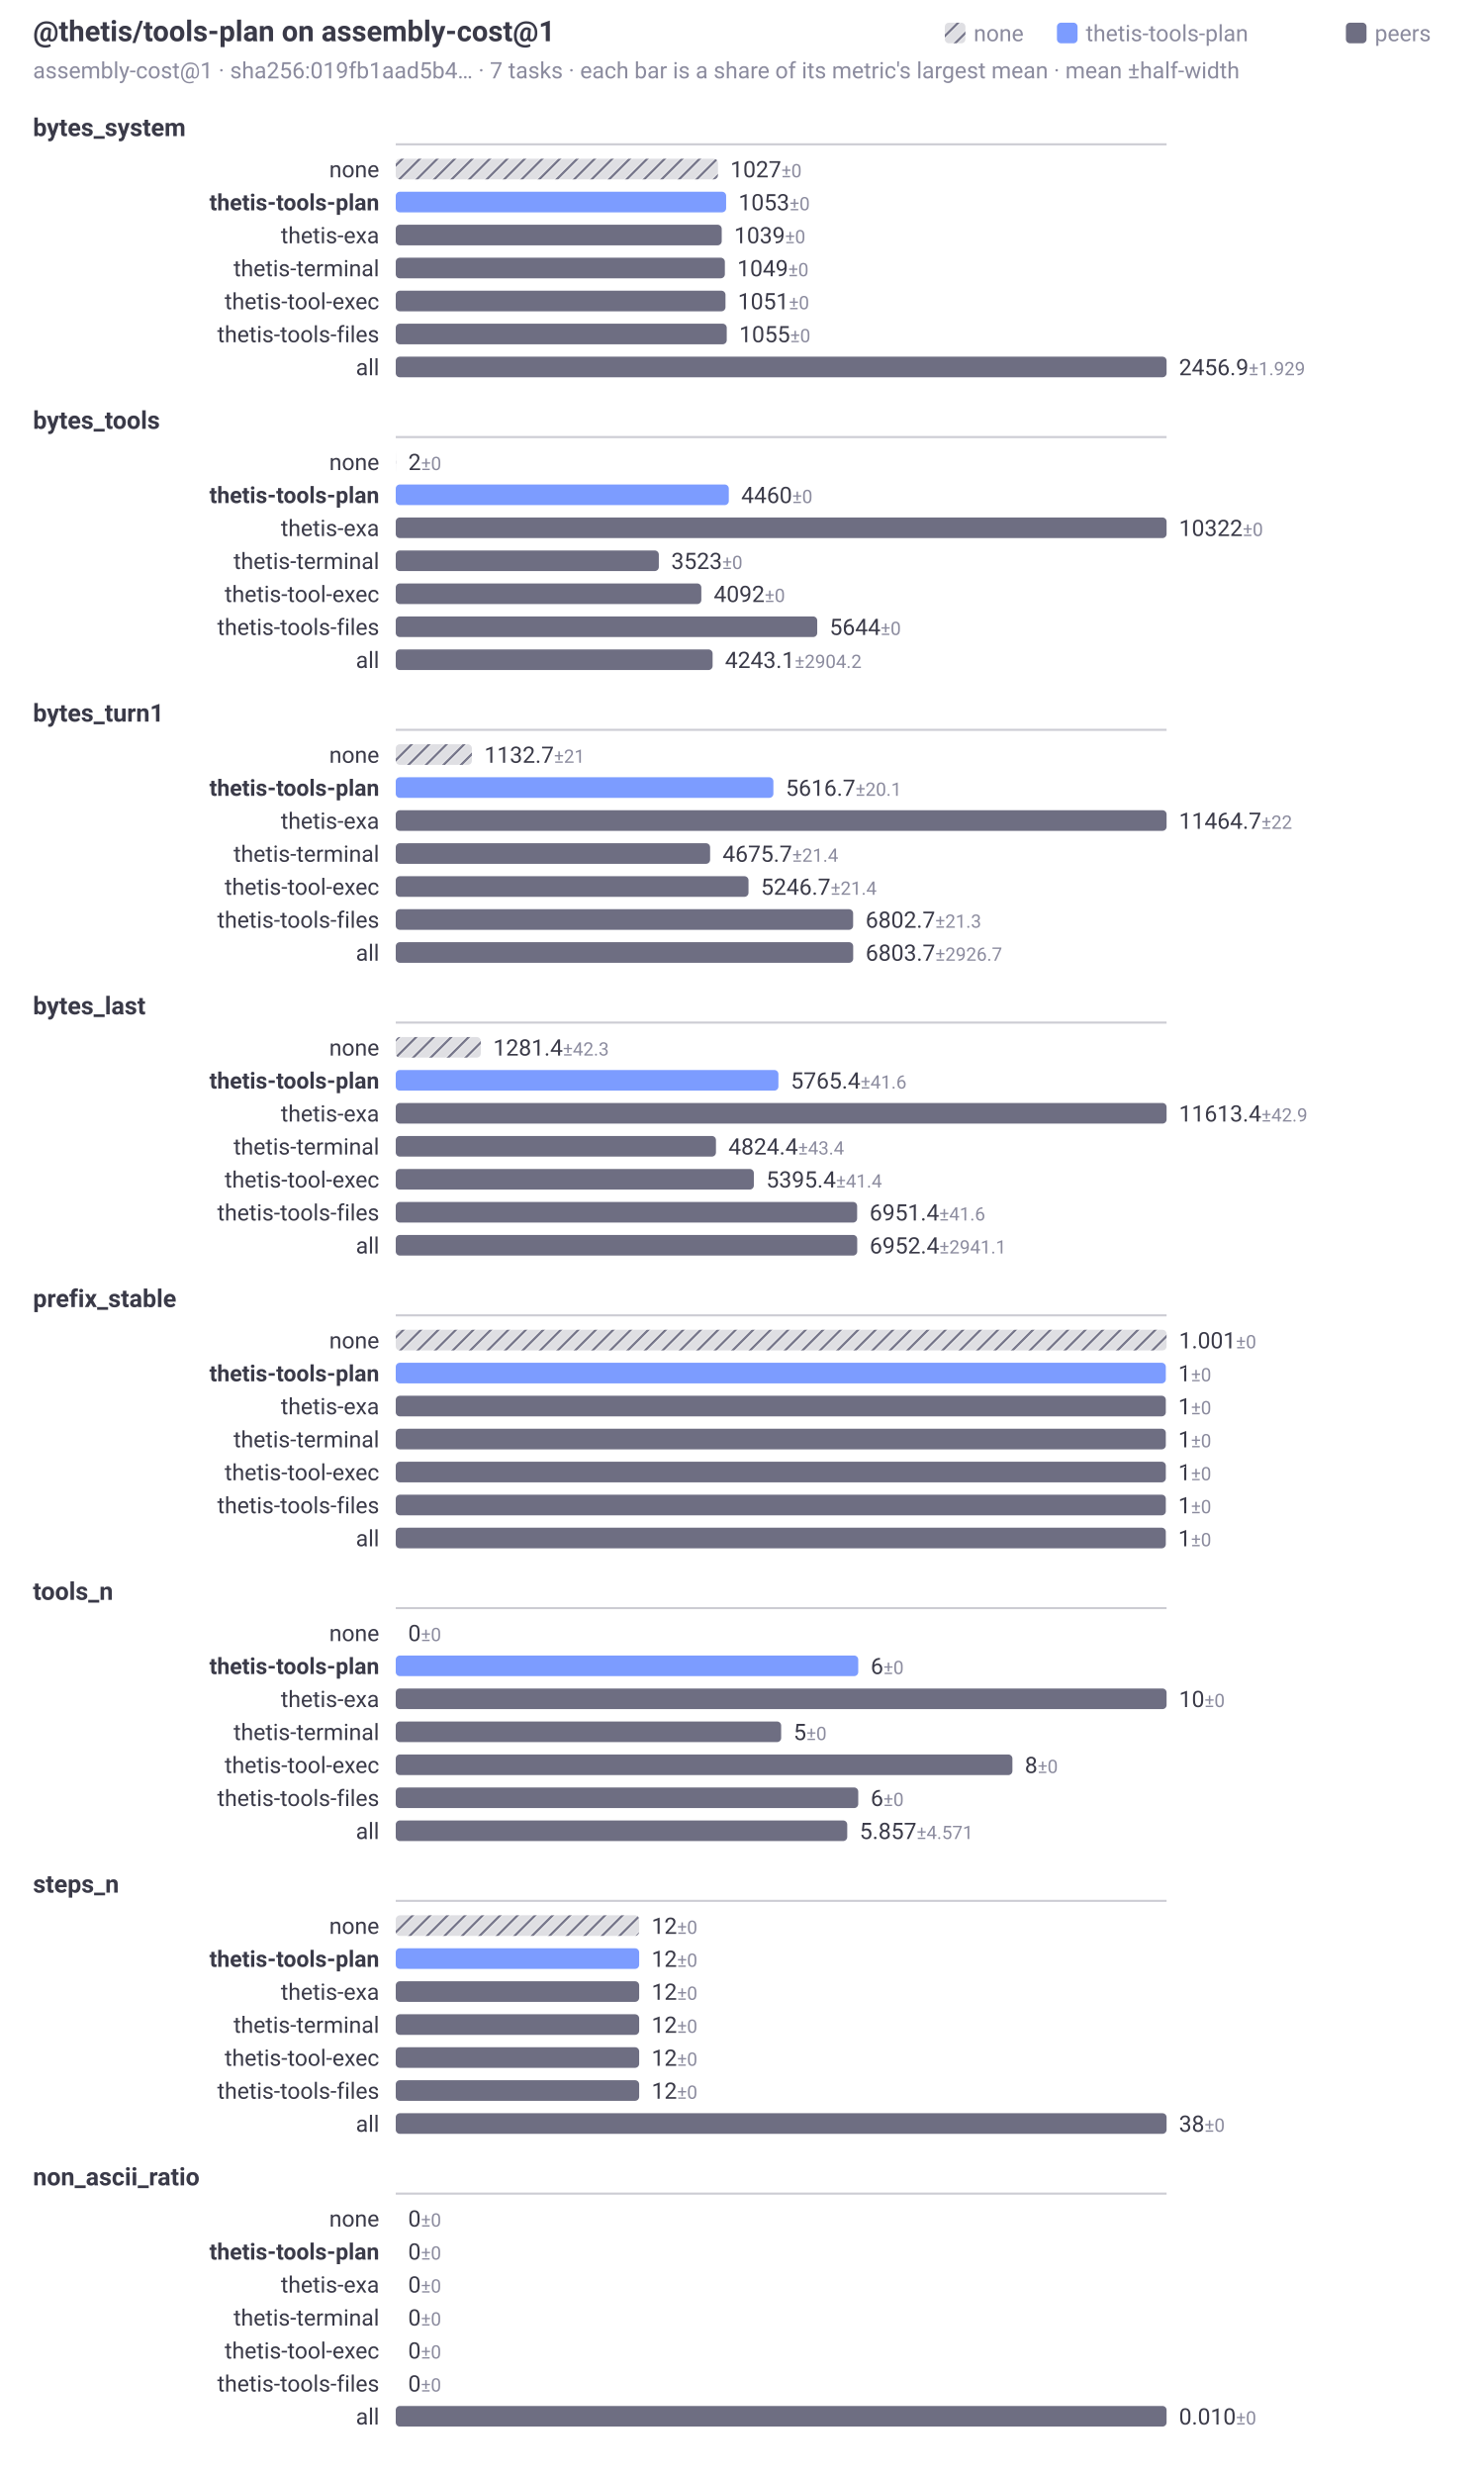
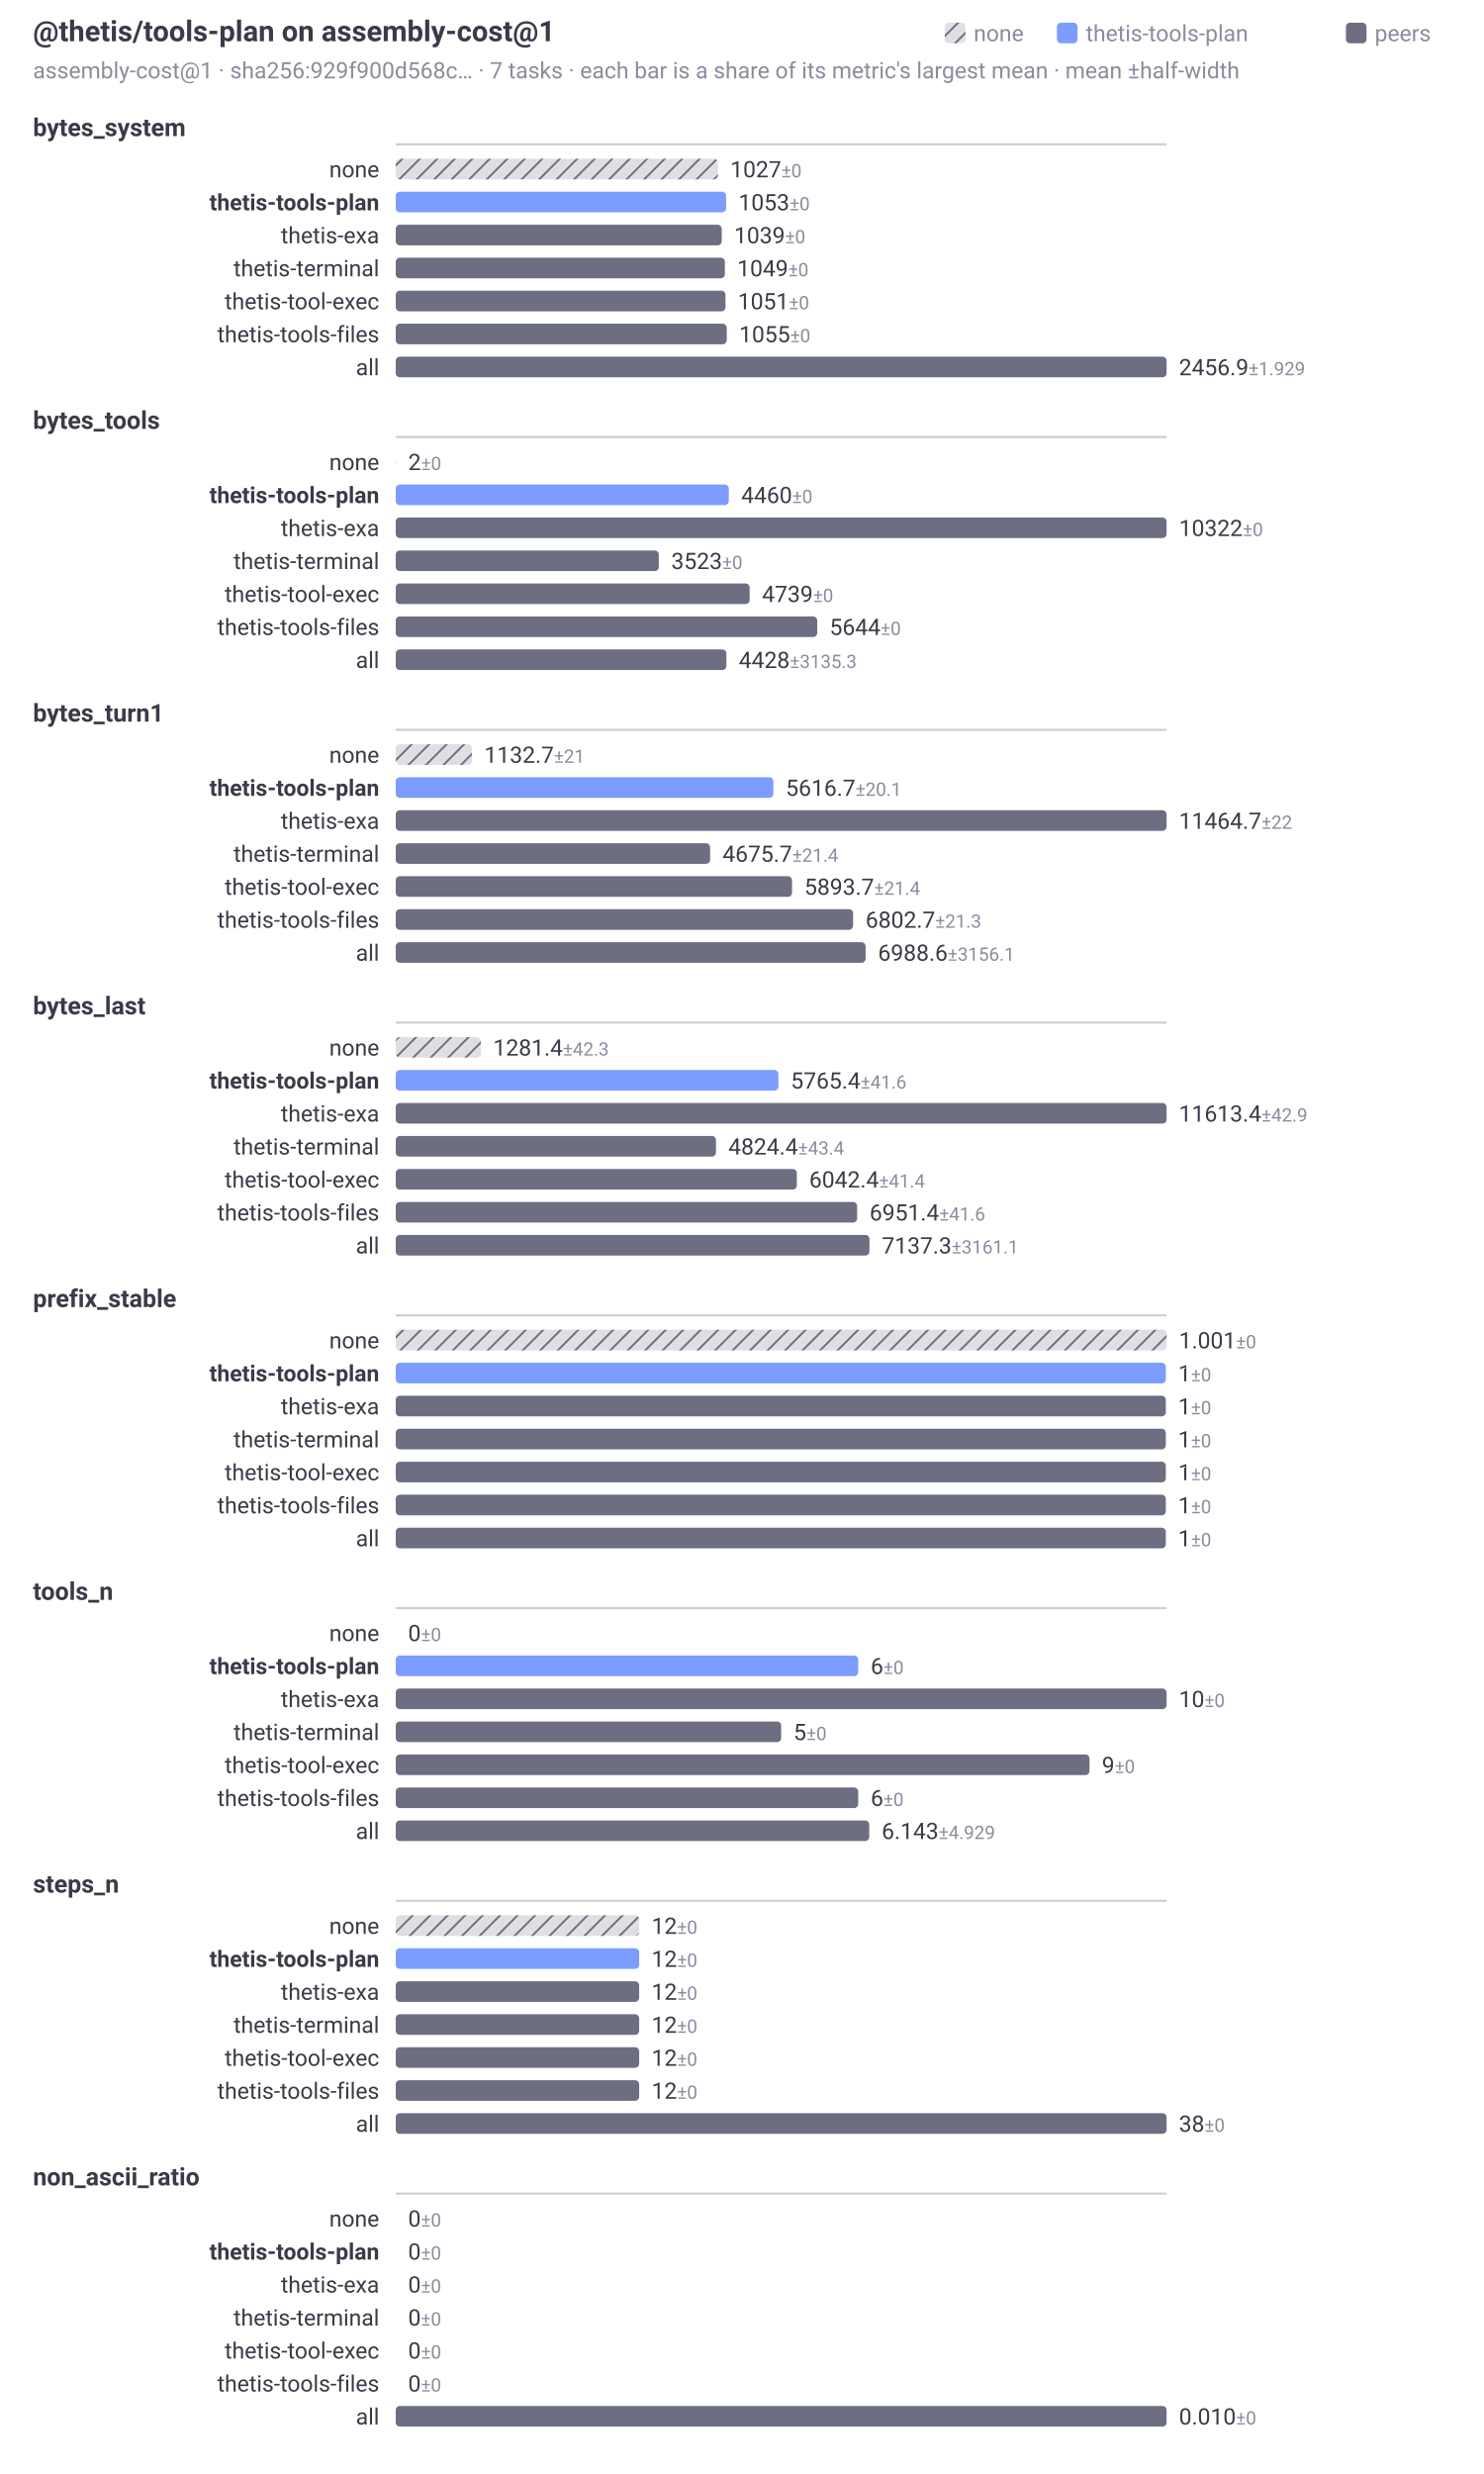
<svg xmlns="http://www.w3.org/2000/svg" width="720" height="1200" viewBox="0 0 720 1200" role="img" aria-labelledby="t d" font-family="system-ui, -apple-system, Segoe UI, Roboto, sans-serif">
  <style>.t{fill:#3a3a48}.f{fill:#8b8b9e}@media (prefers-color-scheme:dark){.t{fill:#d2d2dc}.f{fill:#9a9aae}}</style>
  <defs>
    <pattern id="hatch" width="6" height="6" patternUnits="userSpaceOnUse" patternTransform="rotate(45)">
      <rect width="6" height="6" fill="#6e6e82" fill-opacity="0.22" />
      <line x1="0" y1="0" x2="0" y2="6" stroke="#6e6e82" stroke-width="2" />
    </pattern>
  </defs>
  <text class="t" x="16" y="20" font-size="14" font-weight="600">@thetis/tools-plan on assembly-cost@1</text>
-   <text class="f" x="16" y="38" font-size="11">assembly-cost@1 · sha256:019fb1aad5b4… · 7 tasks · each bar is a share of its metric's largest mean · mean ±half-width</text>
+   <text class="f" x="16" y="38" font-size="11">assembly-cost@1 · sha256:929f900d568c… · 7 tasks · each bar is a share of its metric's largest mean · mean ±half-width</text>
  <rect x="653" y="11" width="10" height="10" rx="2" fill="#6e6e82" />
  <text class="f" x="667" y="20" font-size="11">peers</text>
  <rect x="512.8" y="11" width="10" height="10" rx="2" fill="#7c9cff" />
  <text class="f" x="526.8" y="20" font-size="11">thetis-tools-plan</text>
  <rect x="458.4" y="11" width="10" height="10" rx="2" fill="url(#hatch)" />
  <text class="f" x="472.4" y="20" font-size="11">none</text>
  <text class="t" x="16" y="66" font-size="12" font-weight="600">bytes_system</text>
  <line x1="192" y1="70" x2="566" y2="70" stroke="#6e6e82" stroke-opacity="0.35" stroke-width="1" />
  <text class="t" x="184" y="86" font-size="11" text-anchor="end">none</text>
  <rect x="192" y="77" width="156.34" height="10" rx="2" fill="url(#hatch)" />
  <text class="t" x="354.34" y="86" font-size="11">1027<tspan class="f" font-size="9"> ±0</tspan>
  </text>
  <text class="t" x="184" y="102" font-size="11" text-anchor="end" font-weight="600">thetis-tools-plan</text>
  <rect x="192" y="93" width="160.3" height="10" rx="2" fill="#7c9cff" />
  <text class="t" x="358.3" y="102" font-size="11">1053<tspan class="f" font-size="9"> ±0</tspan>
  </text>
  <text class="t" x="184" y="118" font-size="11" text-anchor="end">thetis-exa</text>
  <rect x="192" y="109" width="158.16" height="10" rx="2" fill="#6e6e82" />
  <text class="t" x="356.16" y="118" font-size="11">1039<tspan class="f" font-size="9"> ±0</tspan>
  </text>
  <text class="t" x="184" y="134" font-size="11" text-anchor="end">thetis-terminal</text>
  <rect x="192" y="125" width="159.69" height="10" rx="2" fill="#6e6e82" />
  <text class="t" x="357.69" y="134" font-size="11">1049<tspan class="f" font-size="9"> ±0</tspan>
  </text>
  <text class="t" x="184" y="150" font-size="11" text-anchor="end">thetis-tool-exec</text>
  <rect x="192" y="141" width="159.99" height="10" rx="2" fill="#6e6e82" />
  <text class="t" x="357.99" y="150" font-size="11">1051<tspan class="f" font-size="9"> ±0</tspan>
  </text>
  <text class="t" x="184" y="166" font-size="11" text-anchor="end">thetis-tools-files</text>
  <rect x="192" y="157" width="160.6" height="10" rx="2" fill="#6e6e82" />
  <text class="t" x="358.6" y="166" font-size="11">1055<tspan class="f" font-size="9"> ±0</tspan>
  </text>
  <text class="t" x="184" y="182" font-size="11" text-anchor="end">all</text>
  <rect x="192" y="173" width="374" height="10" rx="2" fill="#6e6e82" />
  <text class="t" x="572" y="182" font-size="11">2456.9<tspan class="f" font-size="9"> ±1.929</tspan>
  </text>
  <text class="t" x="16" y="208" font-size="12" font-weight="600">bytes_tools</text>
  <line x1="192" y1="212" x2="566" y2="212" stroke="#6e6e82" stroke-opacity="0.35" stroke-width="1" />
  <text class="t" x="184" y="228" font-size="11" text-anchor="end">none</text>
  <rect x="192" y="219" width="0.07" height="10" rx="2" fill="url(#hatch)" />
  <text class="t" x="198.07" y="228" font-size="11">2<tspan class="f" font-size="9"> ±0</tspan>
  </text>
  <text class="t" x="184" y="244" font-size="11" text-anchor="end" font-weight="600">thetis-tools-plan</text>
  <rect x="192" y="235" width="161.6" height="10" rx="2" fill="#7c9cff" />
  <text class="t" x="359.6" y="244" font-size="11">4460<tspan class="f" font-size="9"> ±0</tspan>
  </text>
  <text class="t" x="184" y="260" font-size="11" text-anchor="end">thetis-exa</text>
  <rect x="192" y="251" width="374" height="10" rx="2" fill="#6e6e82" />
  <text class="t" x="572" y="260" font-size="11">10322<tspan class="f" font-size="9"> ±0</tspan>
  </text>
  <text class="t" x="184" y="276" font-size="11" text-anchor="end">thetis-terminal</text>
  <rect x="192" y="267" width="127.65" height="10" rx="2" fill="#6e6e82" />
  <text class="t" x="325.65" y="276" font-size="11">3523<tspan class="f" font-size="9"> ±0</tspan>
  </text>
  <text class="t" x="184" y="292" font-size="11" text-anchor="end">thetis-tool-exec</text>
-   <rect x="192" y="283" width="148.27" height="10" rx="2" fill="#6e6e82" />
-   <text class="t" x="346.27" y="292" font-size="11">4092<tspan class="f" font-size="9"> ±0</tspan>
+   <rect x="192" y="283" width="171.71" height="10" rx="2" fill="#6e6e82" />
+   <text class="t" x="369.71" y="292" font-size="11">4739<tspan class="f" font-size="9"> ±0</tspan>
  </text>
  <text class="t" x="184" y="308" font-size="11" text-anchor="end">thetis-tools-files</text>
  <rect x="192" y="299" width="204.5" height="10" rx="2" fill="#6e6e82" />
  <text class="t" x="402.5" y="308" font-size="11">5644<tspan class="f" font-size="9"> ±0</tspan>
  </text>
  <text class="t" x="184" y="324" font-size="11" text-anchor="end">all</text>
-   <rect x="192" y="315" width="153.74" height="10" rx="2" fill="#6e6e82" />
-   <text class="t" x="351.74" y="324" font-size="11">4243.1<tspan class="f" font-size="9"> ±2904.2</tspan>
+   <rect x="192" y="315" width="160.44" height="10" rx="2" fill="#6e6e82" />
+   <text class="t" x="358.44" y="324" font-size="11">4428<tspan class="f" font-size="9"> ±3135.3</tspan>
  </text>
  <text class="t" x="16" y="350" font-size="12" font-weight="600">bytes_turn1</text>
  <line x1="192" y1="354" x2="566" y2="354" stroke="#6e6e82" stroke-opacity="0.35" stroke-width="1" />
  <text class="t" x="184" y="370" font-size="11" text-anchor="end">none</text>
  <rect x="192" y="361" width="36.95" height="10" rx="2" fill="url(#hatch)" />
  <text class="t" x="234.95" y="370" font-size="11">1132.7<tspan class="f" font-size="9"> ±21</tspan>
  </text>
  <text class="t" x="184" y="386" font-size="11" text-anchor="end" font-weight="600">thetis-tools-plan</text>
  <rect x="192" y="377" width="183.23" height="10" rx="2" fill="#7c9cff" />
  <text class="t" x="381.23" y="386" font-size="11">5616.7<tspan class="f" font-size="9"> ±20.1</tspan>
  </text>
  <text class="t" x="184" y="402" font-size="11" text-anchor="end">thetis-exa</text>
  <rect x="192" y="393" width="374" height="10" rx="2" fill="#6e6e82" />
  <text class="t" x="572" y="402" font-size="11">11464.7<tspan class="f" font-size="9"> ±22</tspan>
  </text>
  <text class="t" x="184" y="418" font-size="11" text-anchor="end">thetis-terminal</text>
  <rect x="192" y="409" width="152.53" height="10" rx="2" fill="#6e6e82" />
  <text class="t" x="350.53" y="418" font-size="11">4675.7<tspan class="f" font-size="9"> ±21.4</tspan>
  </text>
  <text class="t" x="184" y="434" font-size="11" text-anchor="end">thetis-tool-exec</text>
-   <rect x="192" y="425" width="171.16" height="10" rx="2" fill="#6e6e82" />
-   <text class="t" x="369.16" y="434" font-size="11">5246.7<tspan class="f" font-size="9"> ±21.4</tspan>
+   <rect x="192" y="425" width="192.26" height="10" rx="2" fill="#6e6e82" />
+   <text class="t" x="390.26" y="434" font-size="11">5893.7<tspan class="f" font-size="9"> ±21.4</tspan>
  </text>
  <text class="t" x="184" y="450" font-size="11" text-anchor="end">thetis-tools-files</text>
  <rect x="192" y="441" width="221.92" height="10" rx="2" fill="#6e6e82" />
  <text class="t" x="419.92" y="450" font-size="11">6802.7<tspan class="f" font-size="9"> ±21.3</tspan>
  </text>
  <text class="t" x="184" y="466" font-size="11" text-anchor="end">all</text>
-   <rect x="192" y="457" width="221.95" height="10" rx="2" fill="#6e6e82" />
-   <text class="t" x="419.95" y="466" font-size="11">6803.7<tspan class="f" font-size="9"> ±2926.7</tspan>
+   <rect x="192" y="457" width="227.98" height="10" rx="2" fill="#6e6e82" />
+   <text class="t" x="425.98" y="466" font-size="11">6988.6<tspan class="f" font-size="9"> ±3156.1</tspan>
  </text>
  <text class="t" x="16" y="492" font-size="12" font-weight="600">bytes_last</text>
  <line x1="192" y1="496" x2="566" y2="496" stroke="#6e6e82" stroke-opacity="0.35" stroke-width="1" />
  <text class="t" x="184" y="512" font-size="11" text-anchor="end">none</text>
  <rect x="192" y="503" width="41.27" height="10" rx="2" fill="url(#hatch)" />
  <text class="t" x="239.27" y="512" font-size="11">1281.4<tspan class="f" font-size="9"> ±42.3</tspan>
  </text>
  <text class="t" x="184" y="528" font-size="11" text-anchor="end" font-weight="600">thetis-tools-plan</text>
  <rect x="192" y="519" width="185.67" height="10" rx="2" fill="#7c9cff" />
  <text class="t" x="383.67" y="528" font-size="11">5765.4<tspan class="f" font-size="9"> ±41.6</tspan>
  </text>
  <text class="t" x="184" y="544" font-size="11" text-anchor="end">thetis-exa</text>
  <rect x="192" y="535" width="374" height="10" rx="2" fill="#6e6e82" />
  <text class="t" x="572" y="544" font-size="11">11613.4<tspan class="f" font-size="9"> ±42.9</tspan>
  </text>
  <text class="t" x="184" y="560" font-size="11" text-anchor="end">thetis-terminal</text>
  <rect x="192" y="551" width="155.37" height="10" rx="2" fill="#6e6e82" />
  <text class="t" x="353.37" y="560" font-size="11">4824.4<tspan class="f" font-size="9"> ±43.4</tspan>
  </text>
  <text class="t" x="184" y="576" font-size="11" text-anchor="end">thetis-tool-exec</text>
-   <rect x="192" y="567" width="173.75" height="10" rx="2" fill="#6e6e82" />
-   <text class="t" x="371.75" y="576" font-size="11">5395.4<tspan class="f" font-size="9"> ±41.4</tspan>
+   <rect x="192" y="567" width="194.59" height="10" rx="2" fill="#6e6e82" />
+   <text class="t" x="392.59" y="576" font-size="11">6042.4<tspan class="f" font-size="9"> ±41.4</tspan>
  </text>
  <text class="t" x="184" y="592" font-size="11" text-anchor="end">thetis-tools-files</text>
  <rect x="192" y="583" width="223.86" height="10" rx="2" fill="#6e6e82" />
  <text class="t" x="421.86" y="592" font-size="11">6951.4<tspan class="f" font-size="9"> ±41.6</tspan>
  </text>
  <text class="t" x="184" y="608" font-size="11" text-anchor="end">all</text>
-   <rect x="192" y="599" width="223.9" height="10" rx="2" fill="#6e6e82" />
-   <text class="t" x="421.9" y="608" font-size="11">6952.4<tspan class="f" font-size="9"> ±2941.1</tspan>
+   <rect x="192" y="599" width="229.85" height="10" rx="2" fill="#6e6e82" />
+   <text class="t" x="427.85" y="608" font-size="11">7137.3<tspan class="f" font-size="9"> ±3161.1</tspan>
  </text>
  <text class="t" x="16" y="634" font-size="12" font-weight="600">prefix_stable</text>
  <line x1="192" y1="638" x2="566" y2="638" stroke="#6e6e82" stroke-opacity="0.35" stroke-width="1" />
  <text class="t" x="184" y="654" font-size="11" text-anchor="end">none</text>
  <rect x="192" y="645" width="374" height="10" rx="2" fill="url(#hatch)" />
  <text class="t" x="572" y="654" font-size="11">1.001<tspan class="f" font-size="9"> ±0</tspan>
  </text>
  <text class="t" x="184" y="670" font-size="11" text-anchor="end" font-weight="600">thetis-tools-plan</text>
  <rect x="192" y="661" width="373.63" height="10" rx="2" fill="#7c9cff" />
  <text class="t" x="571.63" y="670" font-size="11">1<tspan class="f" font-size="9"> ±0</tspan>
  </text>
  <text class="t" x="184" y="686" font-size="11" text-anchor="end">thetis-exa</text>
  <rect x="192" y="677" width="373.63" height="10" rx="2" fill="#6e6e82" />
  <text class="t" x="571.63" y="686" font-size="11">1<tspan class="f" font-size="9"> ±0</tspan>
  </text>
  <text class="t" x="184" y="702" font-size="11" text-anchor="end">thetis-terminal</text>
  <rect x="192" y="693" width="373.63" height="10" rx="2" fill="#6e6e82" />
  <text class="t" x="571.63" y="702" font-size="11">1<tspan class="f" font-size="9"> ±0</tspan>
  </text>
  <text class="t" x="184" y="718" font-size="11" text-anchor="end">thetis-tool-exec</text>
  <rect x="192" y="709" width="373.63" height="10" rx="2" fill="#6e6e82" />
  <text class="t" x="571.63" y="718" font-size="11">1<tspan class="f" font-size="9"> ±0</tspan>
  </text>
  <text class="t" x="184" y="734" font-size="11" text-anchor="end">thetis-tools-files</text>
  <rect x="192" y="725" width="373.63" height="10" rx="2" fill="#6e6e82" />
  <text class="t" x="571.63" y="734" font-size="11">1<tspan class="f" font-size="9"> ±0</tspan>
  </text>
  <text class="t" x="184" y="750" font-size="11" text-anchor="end">all</text>
  <rect x="192" y="741" width="373.63" height="10" rx="2" fill="#6e6e82" />
  <text class="t" x="571.63" y="750" font-size="11">1<tspan class="f" font-size="9"> ±0</tspan>
  </text>
  <text class="t" x="16" y="776" font-size="12" font-weight="600">tools_n</text>
  <line x1="192" y1="780" x2="566" y2="780" stroke="#6e6e82" stroke-opacity="0.35" stroke-width="1" />
  <text class="t" x="184" y="796" font-size="11" text-anchor="end">none</text>
  <rect x="192" y="787" width="0" height="10" rx="2" fill="url(#hatch)" />
  <text class="t" x="198" y="796" font-size="11">0<tspan class="f" font-size="9"> ±0</tspan>
  </text>
  <text class="t" x="184" y="812" font-size="11" text-anchor="end" font-weight="600">thetis-tools-plan</text>
  <rect x="192" y="803" width="224.4" height="10" rx="2" fill="#7c9cff" />
  <text class="t" x="422.4" y="812" font-size="11">6<tspan class="f" font-size="9"> ±0</tspan>
  </text>
  <text class="t" x="184" y="828" font-size="11" text-anchor="end">thetis-exa</text>
  <rect x="192" y="819" width="374" height="10" rx="2" fill="#6e6e82" />
  <text class="t" x="572" y="828" font-size="11">10<tspan class="f" font-size="9"> ±0</tspan>
  </text>
  <text class="t" x="184" y="844" font-size="11" text-anchor="end">thetis-terminal</text>
  <rect x="192" y="835" width="187" height="10" rx="2" fill="#6e6e82" />
  <text class="t" x="385" y="844" font-size="11">5<tspan class="f" font-size="9"> ±0</tspan>
  </text>
  <text class="t" x="184" y="860" font-size="11" text-anchor="end">thetis-tool-exec</text>
-   <rect x="192" y="851" width="299.2" height="10" rx="2" fill="#6e6e82" />
-   <text class="t" x="497.2" y="860" font-size="11">8<tspan class="f" font-size="9"> ±0</tspan>
+   <rect x="192" y="851" width="336.6" height="10" rx="2" fill="#6e6e82" />
+   <text class="t" x="534.6" y="860" font-size="11">9<tspan class="f" font-size="9"> ±0</tspan>
  </text>
  <text class="t" x="184" y="876" font-size="11" text-anchor="end">thetis-tools-files</text>
  <rect x="192" y="867" width="224.4" height="10" rx="2" fill="#6e6e82" />
  <text class="t" x="422.4" y="876" font-size="11">6<tspan class="f" font-size="9"> ±0</tspan>
  </text>
  <text class="t" x="184" y="892" font-size="11" text-anchor="end">all</text>
-   <rect x="192" y="883" width="219.06" height="10" rx="2" fill="#6e6e82" />
-   <text class="t" x="417.06" y="892" font-size="11">5.857<tspan class="f" font-size="9"> ±4.571</tspan>
+   <rect x="192" y="883" width="229.74" height="10" rx="2" fill="#6e6e82" />
+   <text class="t" x="427.74" y="892" font-size="11">6.143<tspan class="f" font-size="9"> ±4.929</tspan>
  </text>
  <text class="t" x="16" y="918" font-size="12" font-weight="600">steps_n</text>
  <line x1="192" y1="922" x2="566" y2="922" stroke="#6e6e82" stroke-opacity="0.35" stroke-width="1" />
  <text class="t" x="184" y="938" font-size="11" text-anchor="end">none</text>
  <rect x="192" y="929" width="118.11" height="10" rx="2" fill="url(#hatch)" />
  <text class="t" x="316.11" y="938" font-size="11">12<tspan class="f" font-size="9"> ±0</tspan>
  </text>
  <text class="t" x="184" y="954" font-size="11" text-anchor="end" font-weight="600">thetis-tools-plan</text>
  <rect x="192" y="945" width="118.11" height="10" rx="2" fill="#7c9cff" />
  <text class="t" x="316.11" y="954" font-size="11">12<tspan class="f" font-size="9"> ±0</tspan>
  </text>
  <text class="t" x="184" y="970" font-size="11" text-anchor="end">thetis-exa</text>
  <rect x="192" y="961" width="118.11" height="10" rx="2" fill="#6e6e82" />
  <text class="t" x="316.11" y="970" font-size="11">12<tspan class="f" font-size="9"> ±0</tspan>
  </text>
  <text class="t" x="184" y="986" font-size="11" text-anchor="end">thetis-terminal</text>
  <rect x="192" y="977" width="118.11" height="10" rx="2" fill="#6e6e82" />
  <text class="t" x="316.11" y="986" font-size="11">12<tspan class="f" font-size="9"> ±0</tspan>
  </text>
  <text class="t" x="184" y="1002" font-size="11" text-anchor="end">thetis-tool-exec</text>
  <rect x="192" y="993" width="118.11" height="10" rx="2" fill="#6e6e82" />
  <text class="t" x="316.11" y="1002" font-size="11">12<tspan class="f" font-size="9"> ±0</tspan>
  </text>
  <text class="t" x="184" y="1018" font-size="11" text-anchor="end">thetis-tools-files</text>
  <rect x="192" y="1009" width="118.11" height="10" rx="2" fill="#6e6e82" />
  <text class="t" x="316.11" y="1018" font-size="11">12<tspan class="f" font-size="9"> ±0</tspan>
  </text>
  <text class="t" x="184" y="1034" font-size="11" text-anchor="end">all</text>
  <rect x="192" y="1025" width="374" height="10" rx="2" fill="#6e6e82" />
  <text class="t" x="572" y="1034" font-size="11">38<tspan class="f" font-size="9"> ±0</tspan>
  </text>
  <text class="t" x="16" y="1060" font-size="12" font-weight="600">non_ascii_ratio</text>
  <line x1="192" y1="1064" x2="566" y2="1064" stroke="#6e6e82" stroke-opacity="0.35" stroke-width="1" />
  <text class="t" x="184" y="1080" font-size="11" text-anchor="end">none</text>
  <rect x="192" y="1071" width="0" height="10" rx="2" fill="url(#hatch)" />
  <text class="t" x="198" y="1080" font-size="11">0<tspan class="f" font-size="9"> ±0</tspan>
  </text>
  <text class="t" x="184" y="1096" font-size="11" text-anchor="end" font-weight="600">thetis-tools-plan</text>
  <rect x="192" y="1087" width="0" height="10" rx="2" fill="#7c9cff" />
  <text class="t" x="198" y="1096" font-size="11">0<tspan class="f" font-size="9"> ±0</tspan>
  </text>
  <text class="t" x="184" y="1112" font-size="11" text-anchor="end">thetis-exa</text>
  <rect x="192" y="1103" width="0" height="10" rx="2" fill="#6e6e82" />
  <text class="t" x="198" y="1112" font-size="11">0<tspan class="f" font-size="9"> ±0</tspan>
  </text>
  <text class="t" x="184" y="1128" font-size="11" text-anchor="end">thetis-terminal</text>
  <rect x="192" y="1119" width="0" height="10" rx="2" fill="#6e6e82" />
  <text class="t" x="198" y="1128" font-size="11">0<tspan class="f" font-size="9"> ±0</tspan>
  </text>
  <text class="t" x="184" y="1144" font-size="11" text-anchor="end">thetis-tool-exec</text>
  <rect x="192" y="1135" width="0" height="10" rx="2" fill="#6e6e82" />
  <text class="t" x="198" y="1144" font-size="11">0<tspan class="f" font-size="9"> ±0</tspan>
  </text>
  <text class="t" x="184" y="1160" font-size="11" text-anchor="end">thetis-tools-files</text>
  <rect x="192" y="1151" width="0" height="10" rx="2" fill="#6e6e82" />
  <text class="t" x="198" y="1160" font-size="11">0<tspan class="f" font-size="9"> ±0</tspan>
  </text>
  <text class="t" x="184" y="1176" font-size="11" text-anchor="end">all</text>
  <rect x="192" y="1167" width="374" height="10" rx="2" fill="#6e6e82" />
  <text class="t" x="572" y="1176" font-size="11">0.010<tspan class="f" font-size="9"> ±0</tspan>
  </text>
</svg>
